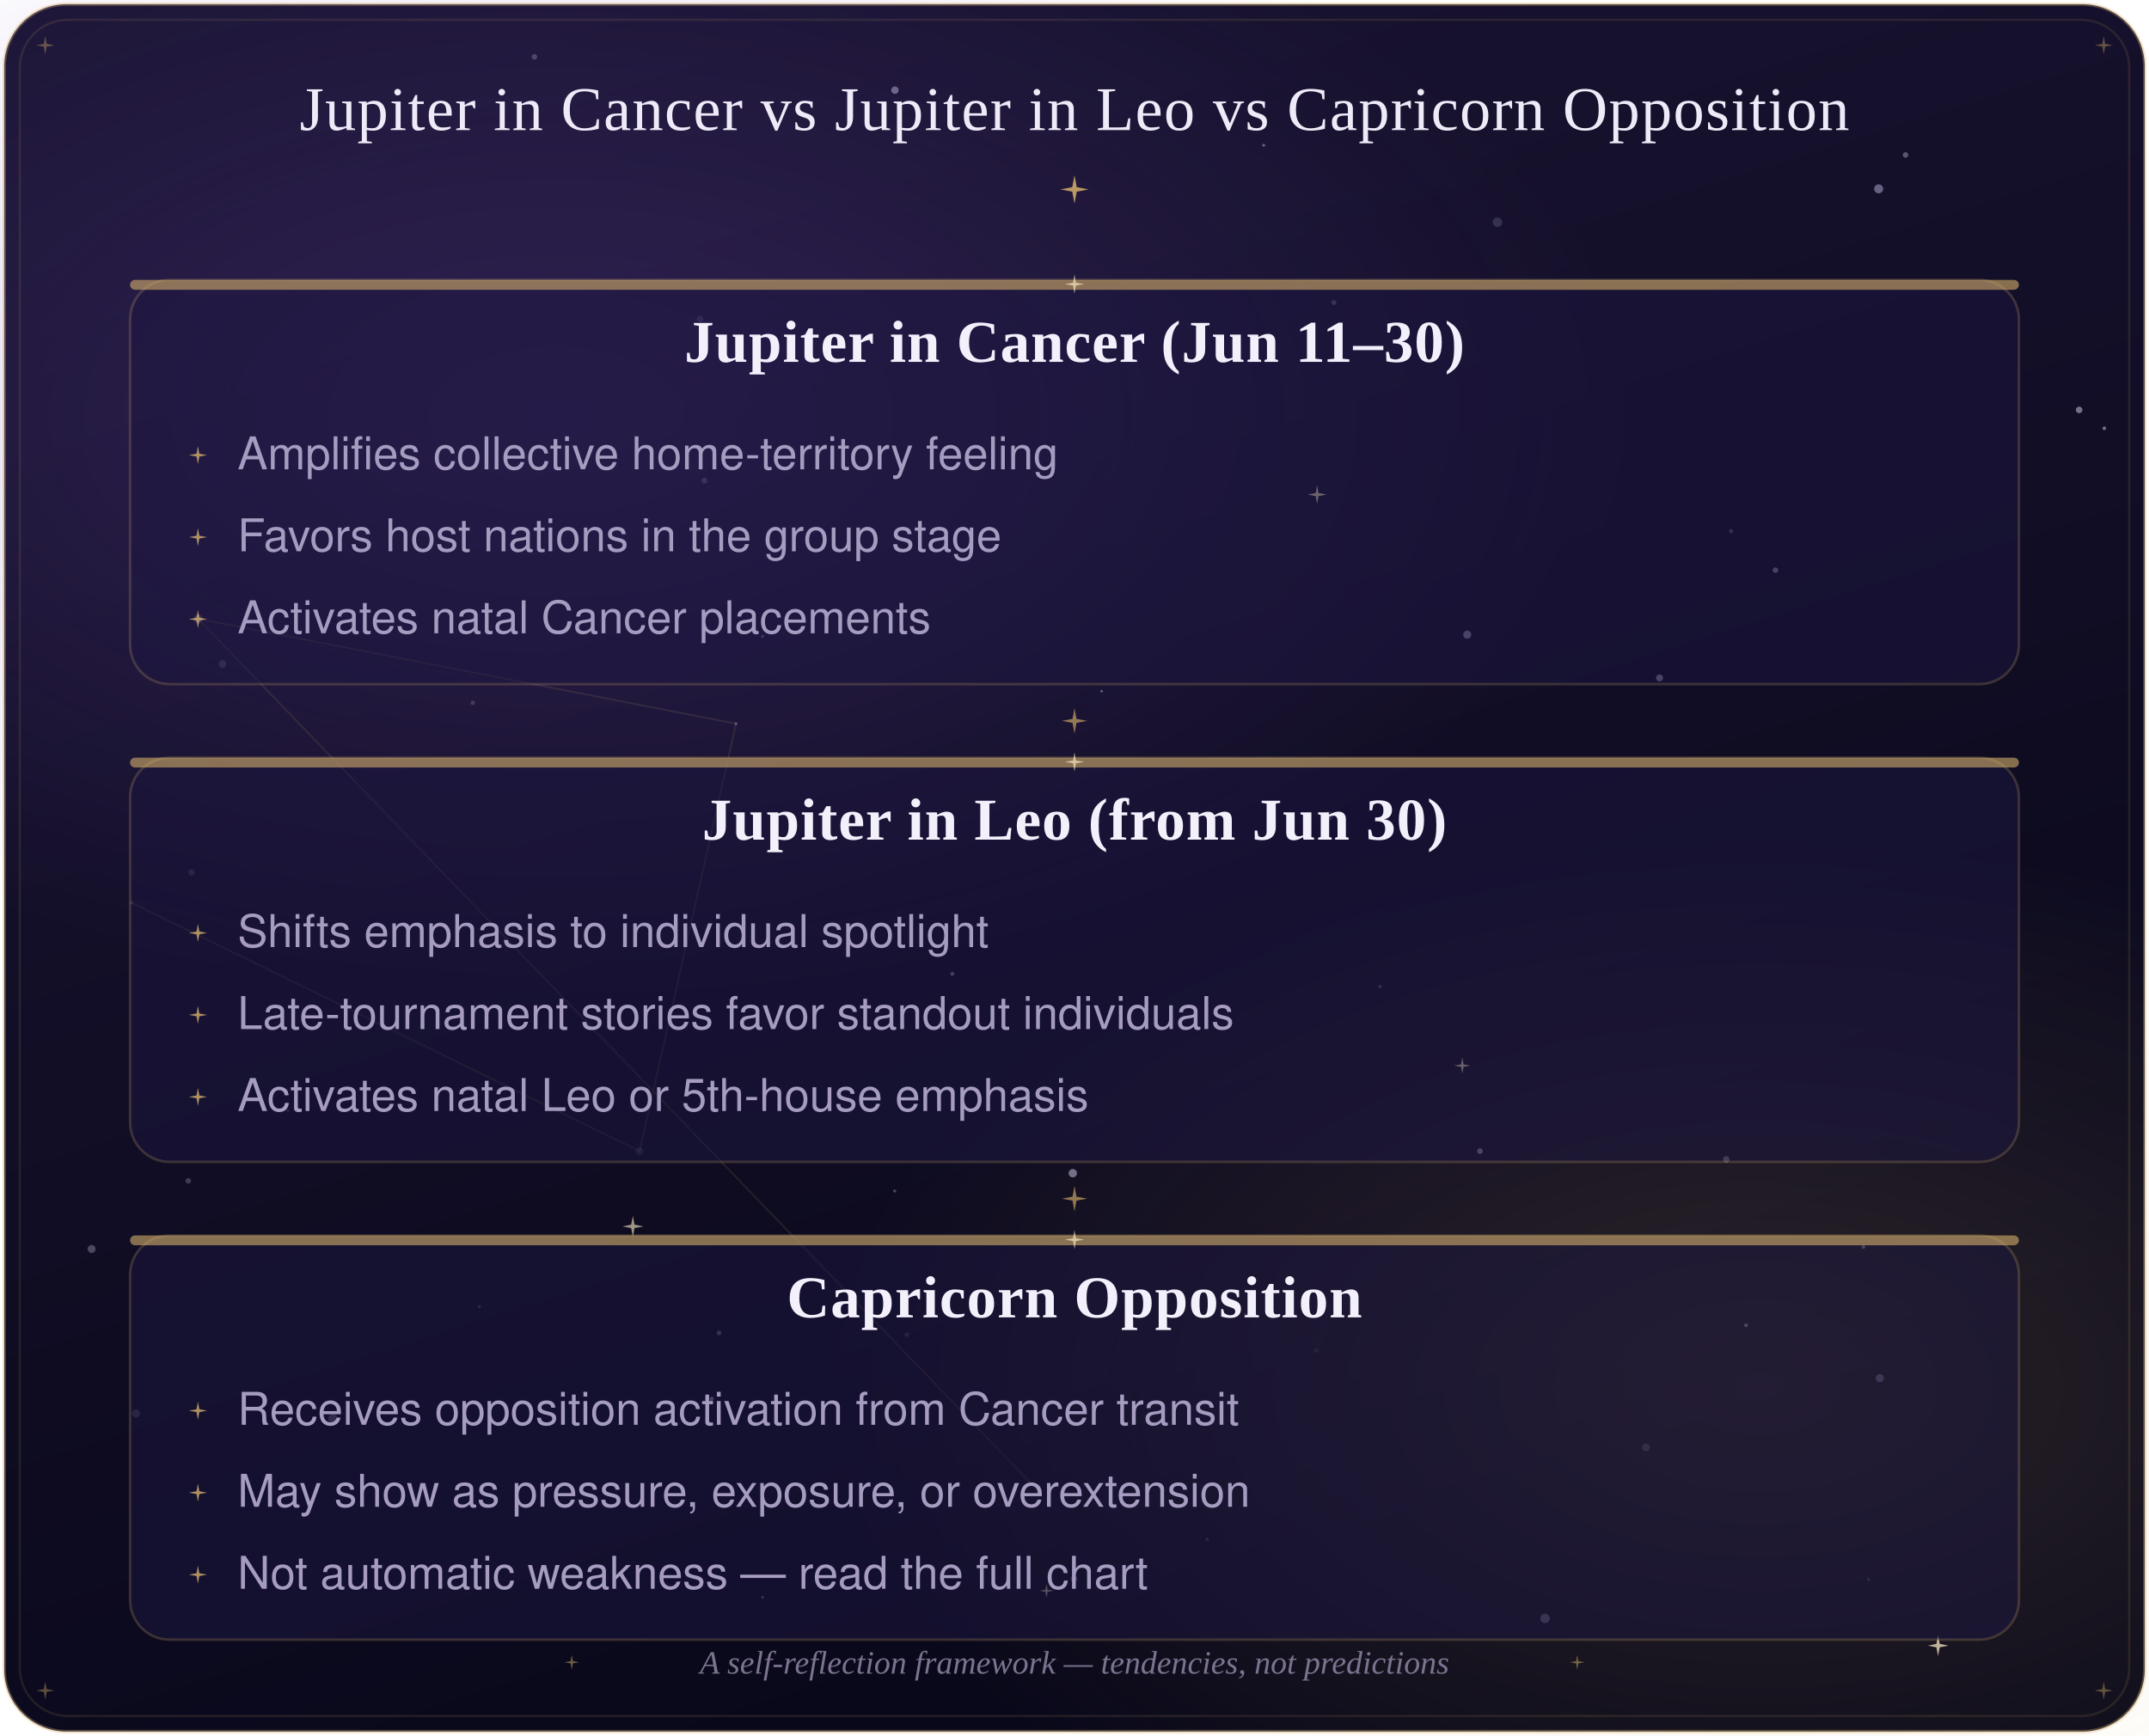
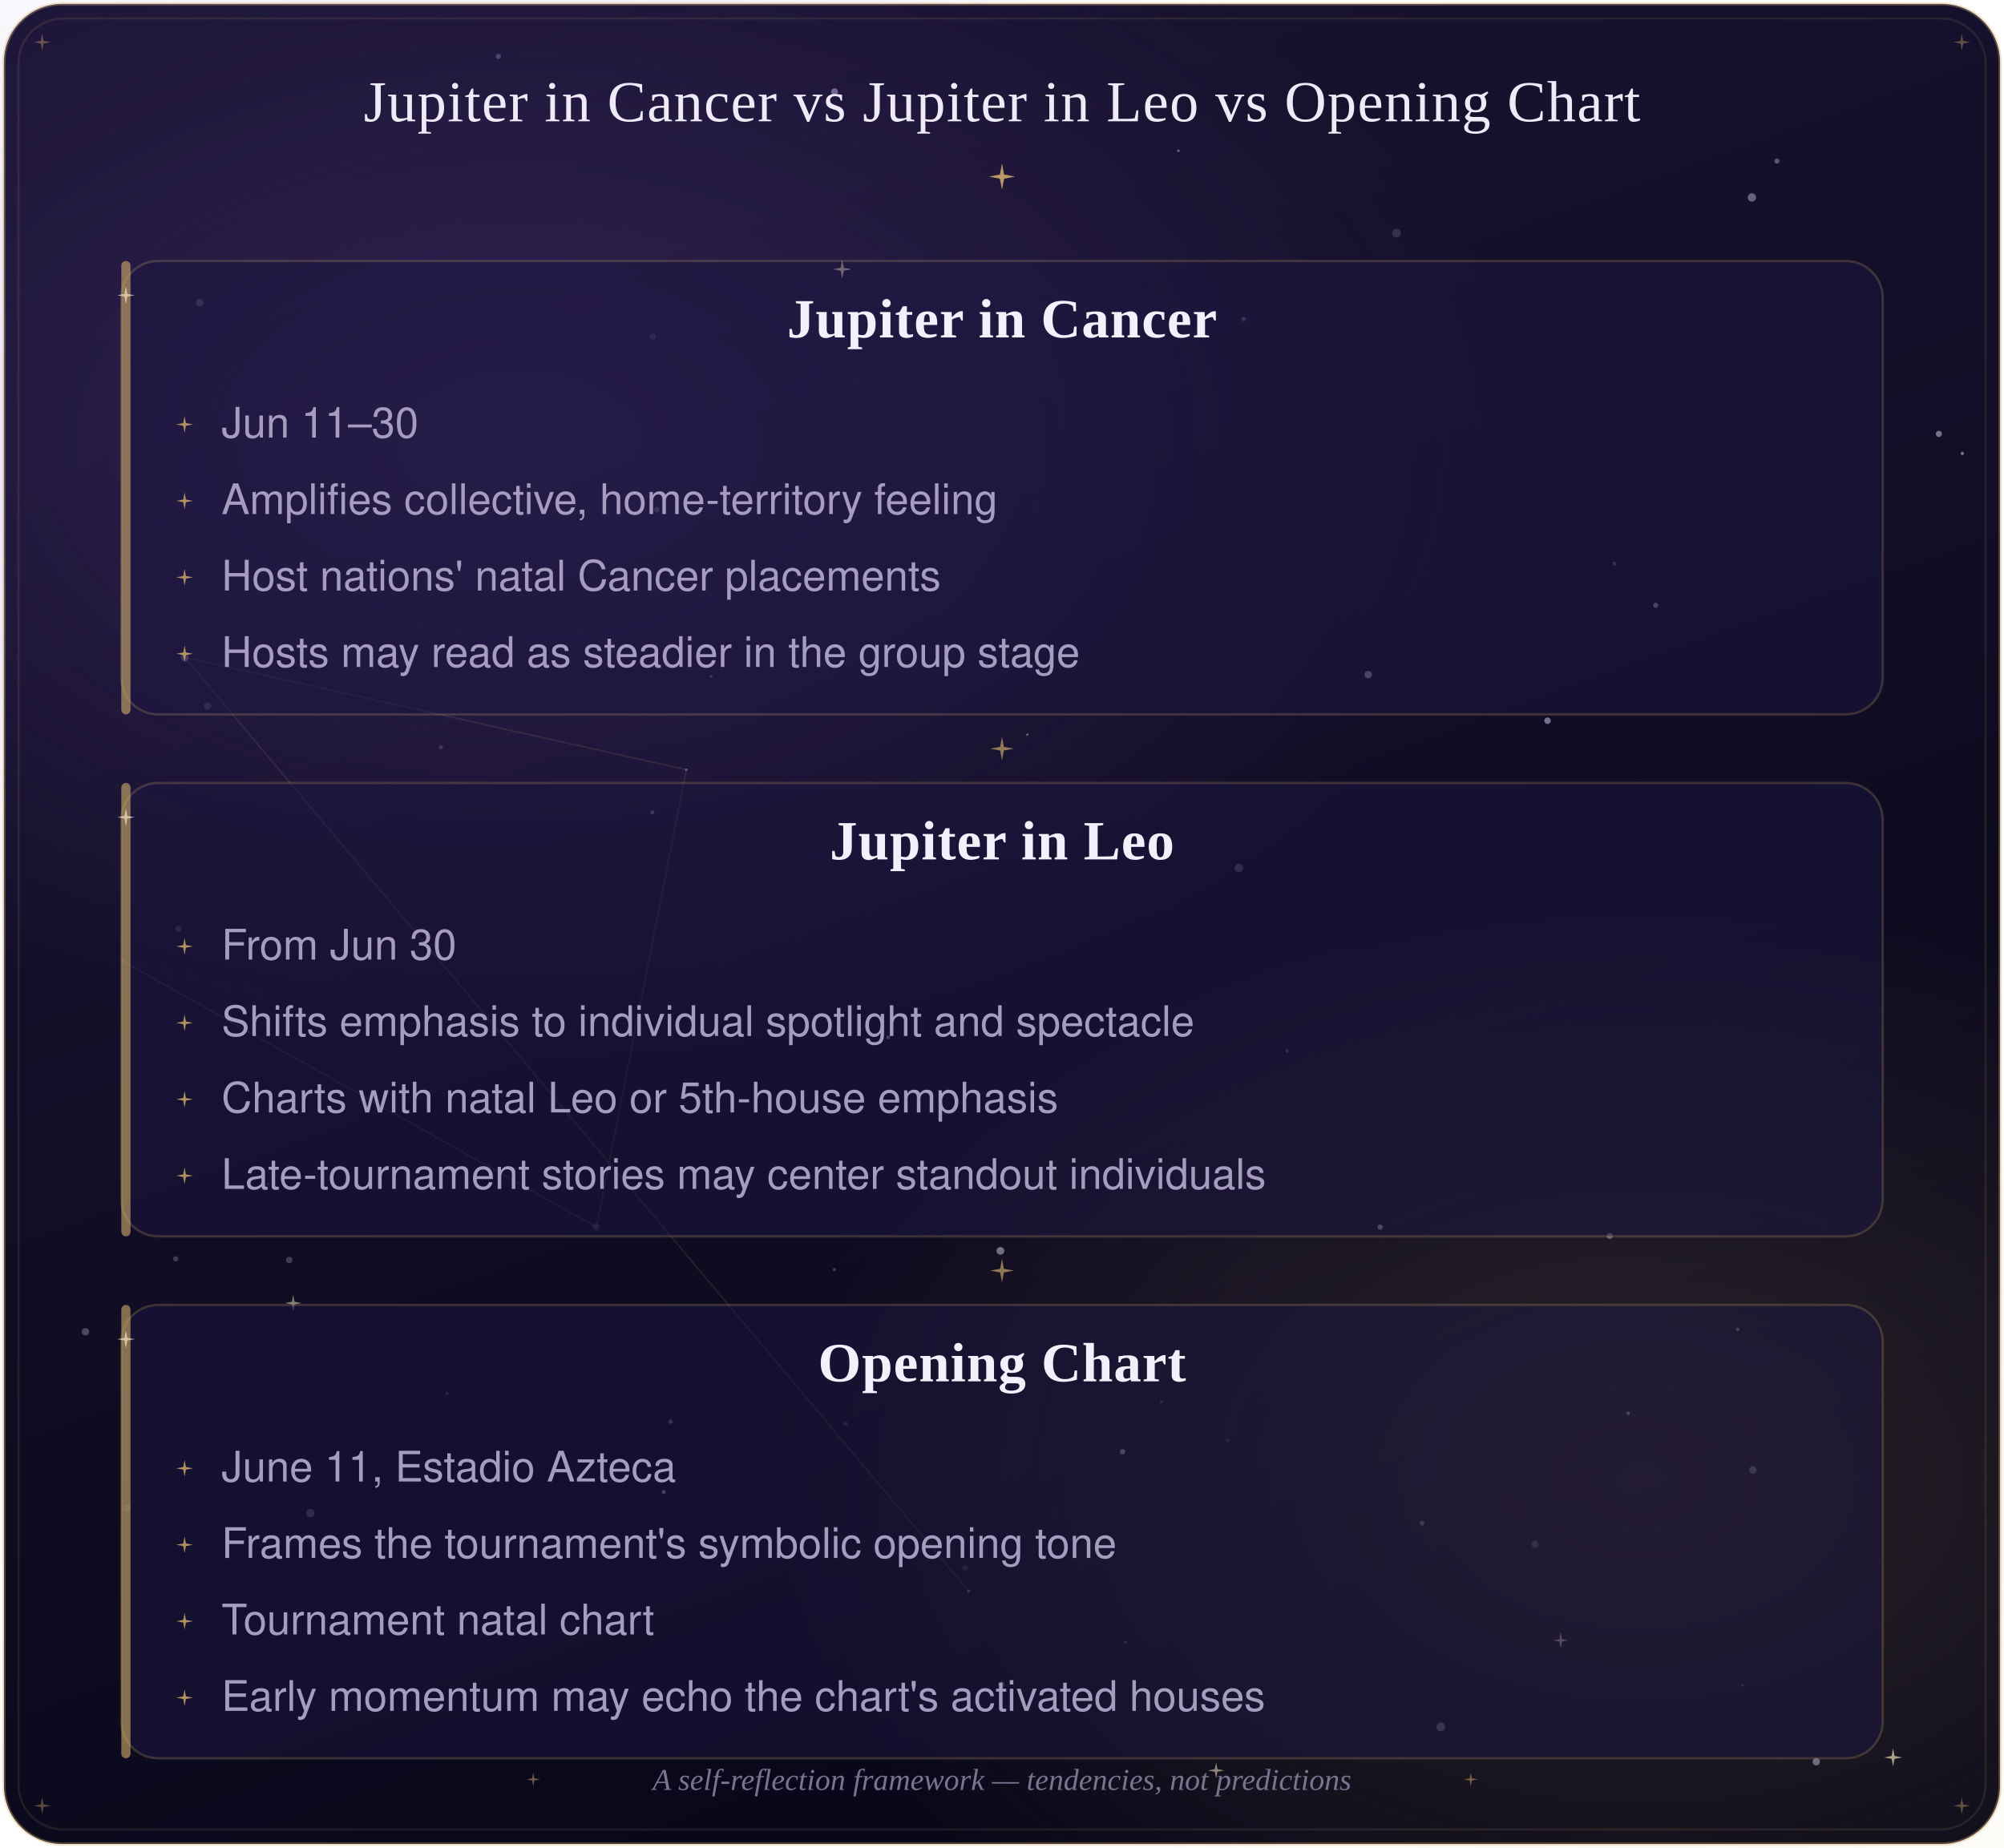
- <svg xmlns="http://www.w3.org/2000/svg" viewBox="0 0 760 614" role="img" aria-label="Jupiter in Cancer vs Jupiter in Leo vs Capricorn Opposition">
+ <svg xmlns="http://www.w3.org/2000/svg" viewBox="0 0 760 701" role="img" aria-label="Jupiter in Cancer vs Jupiter in Leo vs Opening Chart">
  <defs>
    <linearGradient id="worldcup2026astrologyprediction1en-panel" x1="0" y1="0" x2="0.4" y2="1">
      <stop offset="0" stop-color="#1a1433" />
      <stop offset="0.55" stop-color="#120e26" />
      <stop offset="1" stop-color="#09081a" />
    </linearGradient>
    <radialGradient id="worldcup2026astrologyprediction1en-foil" cx="0.42" cy="0.34" r="0.75">
      <stop offset="0" stop-color="#fbf0d2" />
      <stop offset="0.5" stop-color="#e8c882" />
      <stop offset="1" stop-color="#b8923f" />
    </radialGradient>
    <radialGradient id="worldcup2026astrologyprediction1en-glow" cx="0.5" cy="0.5" r="0.5">
      <stop offset="0" stop-color="#f6e6bf" />
      <stop offset="1" stop-color="#f6e6bf" stop-opacity="0" />
    </radialGradient>
    <radialGradient id="worldcup2026astrologyprediction1en-neb1" cx="0.5" cy="0.5" r="0.5">
      <stop offset="0" stop-color="#6f4bb0" stop-opacity="0.28" />
      <stop offset="1" stop-color="#6f4bb0" stop-opacity="0" />
    </radialGradient>
    <radialGradient id="worldcup2026astrologyprediction1en-neb2" cx="0.5" cy="0.5" r="0.5">
      <stop offset="0" stop-color="#d4af6a" stop-opacity="0.16" />
      <stop offset="1" stop-color="#d4af6a" stop-opacity="0" />
    </radialGradient>
    <linearGradient id="worldcup2026astrologyprediction1en-rule" x1="0" y1="0" x2="1" y2="0">
      <stop offset="0" stop-color="#d4af6a" stop-opacity="0" />
      <stop offset="0.5" stop-color="#d4af6a" stop-opacity="0.6" />
      <stop offset="1" stop-color="#d4af6a" stop-opacity="0" />
    </linearGradient>
  </defs>
-   <rect x="1.5" y="1.5" width="757" height="611" rx="22" fill="url(#worldcup2026astrologyprediction1en-panel)" />
-   <ellipse cx="198" cy="147" rx="380" ry="209" fill="url(#worldcup2026astrologyprediction1en-neb1)" />
-   <ellipse cx="623" cy="491" rx="334" ry="196" fill="url(#worldcup2026astrologyprediction1en-neb2)" />
-   <circle cx="446.9" cy="51.4" r="0.54" fill="#cfc8ea" opacity="0.40" />
-   <circle cx="367.4" cy="527.6" r="0.58" fill="#cfc8ea" opacity="0.34" />
-   <circle cx="32.4" cy="441.8" r="1.41" fill="#cfc8ea" opacity="0.31" />
-   <circle cx="66.6" cy="417.7" r="1.00" fill="#cfc8ea" opacity="0.24" />
-   <circle cx="660.8" cy="558.7" r="0.50" fill="#cfc8ea" opacity="0.24" />
-   <circle cx="471.7" cy="107.0" r="0.89" fill="#cfc8ea" opacity="0.32" />
-   <circle cx="465.5" cy="477.7" r="0.75" fill="#cfc8ea" opacity="0.14" />
-   <circle cx="117.7" cy="501.7" r="1.59" fill="#cfc8ea" opacity="0.29" />
-   <circle cx="316.4" cy="421.3" r="0.55" fill="#cfc8ea" opacity="0.30" />
-   <circle cx="610.5" cy="410.1" r="1.14" fill="#cfc8ea" opacity="0.42" />
-   <circle cx="254.3" cy="471.5" r="0.83" fill="#cfc8ea" opacity="0.34" />
-   <circle cx="586.9" cy="239.8" r="1.23" fill="#cfc8ea" opacity="0.53" />
-   <circle cx="101.8" cy="392.9" r="0.44" fill="#cfc8ea" opacity="0.23" />
-   <circle cx="379.4" cy="415.0" r="1.48" fill="#cfc8ea" opacity="0.51" />
-   <circle cx="70.1" cy="218.9" r="1.48" fill="#cfc8ea" opacity="0.37" />
-   <circle cx="529.6" cy="78.6" r="1.68" fill="#cfc8ea" opacity="0.17" />
-   <circle cx="744.2" cy="151.5" r="0.65" fill="#cfc8ea" opacity="0.51" />
-   <circle cx="251.7" cy="494.8" r="0.75" fill="#cfc8ea" opacity="0.51" />
-   <circle cx="546.4" cy="572.5" r="1.67" fill="#cfc8ea" opacity="0.34" />
-   <circle cx="260.3" cy="256.0" r="0.51" fill="#cfc8ea" opacity="0.32" />
-   <circle cx="169.5" cy="462.2" r="0.60" fill="#cfc8ea" opacity="0.21" />
-   <circle cx="226.2" cy="407.2" r="1.39" fill="#cfc8ea" opacity="0.14" />
-   <circle cx="673.9" cy="54.8" r="0.97" fill="#cfc8ea" opacity="0.37" />
-   <circle cx="189.0" cy="20.1" r="0.99" fill="#cfc8ea" opacity="0.26" />
-   <circle cx="612.2" cy="187.9" r="0.76" fill="#cfc8ea" opacity="0.31" />
-   <circle cx="247.6" cy="112.8" r="1.16" fill="#cfc8ea" opacity="0.18" />
-   <circle cx="518.9" cy="224.5" r="1.42" fill="#cfc8ea" opacity="0.52" />
-   <circle cx="469.8" cy="288.6" r="1.60" fill="#cfc8ea" opacity="0.29" />
-   <circle cx="664.4" cy="66.8" r="1.59" fill="#cfc8ea" opacity="0.44" />
-   <circle cx="523.4" cy="407.2" r="1.01" fill="#cfc8ea" opacity="0.53" />
-   <circle cx="269.7" cy="225.1" r="0.51" fill="#cfc8ea" opacity="0.40" />
-   <circle cx="46.5" cy="319.3" r="0.63" fill="#cfc8ea" opacity="0.19" />
-   <circle cx="426.9" cy="544.5" r="0.57" fill="#cfc8ea" opacity="0.22" />
-   <circle cx="48.1" cy="500.0" r="1.45" fill="#cfc8ea" opacity="0.21" />
-   <circle cx="316.5" cy="31.9" r="1.31" fill="#cfc8ea" opacity="0.45" />
-   <circle cx="488.1" cy="349.0" r="0.62" fill="#cfc8ea" opacity="0.28" />
-   <circle cx="269.7" cy="565.0" r="0.41" fill="#cfc8ea" opacity="0.51" />
-   <circle cx="659.0" cy="441.1" r="0.67" fill="#cfc8ea" opacity="0.47" />
-   <circle cx="627.9" cy="201.7" r="0.98" fill="#cfc8ea" opacity="0.52" />
-   <circle cx="320.7" cy="472.1" r="0.81" fill="#cfc8ea" opacity="0.18" />
-   <circle cx="389.6" cy="244.5" r="0.45" fill="#cfc8ea" opacity="0.42" />
-   <circle cx="582.1" cy="512.0" r="1.34" fill="#cfc8ea" opacity="0.24" />
-   <circle cx="78.7" cy="234.9" r="1.38" fill="#cfc8ea" opacity="0.23" />
-   <circle cx="336.8" cy="344.5" r="0.74" fill="#cfc8ea" opacity="0.45" />
-   <circle cx="440.4" cy="465.0" r="0.59" fill="#cfc8ea" opacity="0.25" />
-   <circle cx="617.5" cy="468.8" r="0.67" fill="#cfc8ea" opacity="0.52" />
-   <circle cx="249.1" cy="170.0" r="1.06" fill="#cfc8ea" opacity="0.29" />
-   <circle cx="67.7" cy="308.6" r="1.14" fill="#cfc8ea" opacity="0.19" />
-   <circle cx="167.2" cy="248.6" r="0.79" fill="#cfc8ea" opacity="0.19" />
-   <circle cx="664.8" cy="487.5" r="1.42" fill="#cfc8ea" opacity="0.35" />
-   <circle cx="735.3" cy="145.0" r="1.17" fill="#cfc8ea" opacity="0.52" />
-   <circle cx="379.8" cy="558.5" r="1.22" fill="#cfc8ea" opacity="0.31" />
-   <path d="M 685.413 578.5 L 686.0 581.5 L 689.1 582.123 L 686.0 582.7 L 685.413 585.8 L 684.8 582.7 L 681.8 582.123 L 684.8 581.5 Z" fill="#f6e6bf" opacity="0.753" />
-   <path d="M 223.834 430.1 L 224.4 433.2 L 227.6 433.837 L 224.4 434.4 L 223.834 437.6 L 223.2 434.4 L 220.1 433.837 L 223.2 433.2 Z" fill="#f6e6bf" opacity="0.62" />
-   <path d="M 465.79 171.6 L 466.3 174.4 L 469.1 174.927 L 466.3 175.5 L 465.79 178.2 L 465.3 175.5 L 462.5 174.927 L 465.3 174.4 Z" fill="#f6e6bf" opacity="0.739" />
-   <path d="M 370.11 560.2 L 370.5 562.3 L 372.6 562.695 L 370.5 563.1 L 370.11 565.2 L 369.7 563.1 L 367.6 562.695 L 369.7 562.3 Z" fill="#f6e6bf" opacity="0.54" />
-   <path d="M 517.132 374.0 L 517.6 376.5 L 520.0 376.927 L 517.6 377.4 L 517.132 379.8 L 516.7 377.4 L 514.2 376.927 L 516.7 376.5 Z" fill="#f6e6bf" opacity="0.691" />
-   <path d="M 367.4 527.6 L 70.1 218.9 L 260.3 256.0 L 226.2 407.2 L 46.5 319.3" fill="none" stroke="#d4af6a" stroke-width="0.6" opacity="0.12" />
-   <rect x="1.5" y="1.5" width="757" height="611" rx="22" fill="none" stroke="#d4af6a" stroke-opacity="0.34" stroke-width="1.2" />
-   <rect x="7" y="7" width="746" height="600" rx="17" fill="none" stroke="#d4af6a" stroke-opacity="0.12" stroke-width="0.8" />
+   <rect x="1.5" y="1.5" width="757" height="698" rx="22" fill="url(#worldcup2026astrologyprediction1en-panel)" />
+   <ellipse cx="198" cy="168" rx="380" ry="238" fill="url(#worldcup2026astrologyprediction1en-neb1)" />
+   <ellipse cx="623" cy="561" rx="334" ry="224" fill="url(#worldcup2026astrologyprediction1en-neb2)" />
+   <circle cx="446.9" cy="57.2" r="0.54" fill="#cfc8ea" opacity="0.40" />
+   <circle cx="367.4" cy="603.6" r="0.58" fill="#cfc8ea" opacity="0.34" />
+   <circle cx="32.4" cy="505.2" r="1.41" fill="#cfc8ea" opacity="0.31" />
+   <circle cx="66.6" cy="477.5" r="1.00" fill="#cfc8ea" opacity="0.24" />
+   <circle cx="660.8" cy="639.3" r="0.50" fill="#cfc8ea" opacity="0.24" />
+   <circle cx="471.7" cy="121.0" r="0.89" fill="#cfc8ea" opacity="0.32" />
+   <circle cx="465.5" cy="546.4" r="0.75" fill="#cfc8ea" opacity="0.14" />
+   <circle cx="117.7" cy="574.0" r="1.59" fill="#cfc8ea" opacity="0.29" />
+   <circle cx="316.4" cy="481.6" r="0.55" fill="#cfc8ea" opacity="0.30" />
+   <circle cx="610.5" cy="468.8" r="1.14" fill="#cfc8ea" opacity="0.42" />
+   <circle cx="254.3" cy="539.3" r="0.83" fill="#cfc8ea" opacity="0.34" />
+   <circle cx="586.9" cy="273.4" r="1.23" fill="#cfc8ea" opacity="0.53" />
+   <circle cx="101.8" cy="449.1" r="0.44" fill="#cfc8ea" opacity="0.23" />
+   <circle cx="379.4" cy="474.5" r="1.48" fill="#cfc8ea" opacity="0.51" />
+   <circle cx="70.1" cy="249.4" r="1.48" fill="#cfc8ea" opacity="0.37" />
+   <circle cx="529.6" cy="88.4" r="1.68" fill="#cfc8ea" opacity="0.17" />
+   <circle cx="744.2" cy="172.0" r="0.65" fill="#cfc8ea" opacity="0.51" />
+   <circle cx="251.7" cy="566.0" r="0.75" fill="#cfc8ea" opacity="0.51" />
+   <circle cx="546.4" cy="655.1" r="1.67" fill="#cfc8ea" opacity="0.34" />
+   <circle cx="260.3" cy="292.0" r="0.51" fill="#cfc8ea" opacity="0.32" />
+   <circle cx="169.5" cy="528.5" r="0.60" fill="#cfc8ea" opacity="0.21" />
+   <circle cx="226.2" cy="465.5" r="1.39" fill="#cfc8ea" opacity="0.14" />
+   <circle cx="673.9" cy="61.1" r="0.97" fill="#cfc8ea" opacity="0.37" />
+   <circle cx="189.0" cy="21.4" r="0.99" fill="#cfc8ea" opacity="0.26" />
+   <circle cx="612.2" cy="213.8" r="0.76" fill="#cfc8ea" opacity="0.31" />
+   <circle cx="247.6" cy="127.6" r="1.16" fill="#cfc8ea" opacity="0.18" />
+   <circle cx="518.9" cy="255.9" r="1.42" fill="#cfc8ea" opacity="0.52" />
+   <circle cx="469.8" cy="329.3" r="1.60" fill="#cfc8ea" opacity="0.29" />
+   <circle cx="664.4" cy="74.9" r="1.59" fill="#cfc8ea" opacity="0.44" />
+   <circle cx="523.4" cy="465.5" r="1.01" fill="#cfc8ea" opacity="0.53" />
+   <circle cx="269.7" cy="256.5" r="0.51" fill="#cfc8ea" opacity="0.40" />
+   <circle cx="46.5" cy="364.6" r="0.63" fill="#cfc8ea" opacity="0.19" />
+   <circle cx="426.9" cy="623.0" r="0.57" fill="#cfc8ea" opacity="0.22" />
+   <circle cx="48.1" cy="572.0" r="1.45" fill="#cfc8ea" opacity="0.21" />
+   <circle cx="316.5" cy="34.8" r="1.31" fill="#cfc8ea" opacity="0.45" />
+   <circle cx="488.1" cy="398.7" r="0.62" fill="#cfc8ea" opacity="0.28" />
+   <circle cx="269.7" cy="646.6" r="0.41" fill="#cfc8ea" opacity="0.51" />
+   <circle cx="659.0" cy="504.3" r="0.67" fill="#cfc8ea" opacity="0.47" />
+   <circle cx="627.9" cy="229.6" r="0.98" fill="#cfc8ea" opacity="0.52" />
+   <circle cx="320.7" cy="540.0" r="0.81" fill="#cfc8ea" opacity="0.18" />
+   <circle cx="389.6" cy="278.7" r="0.45" fill="#cfc8ea" opacity="0.42" />
+   <circle cx="582.1" cy="585.8" r="1.34" fill="#cfc8ea" opacity="0.24" />
+   <circle cx="78.7" cy="267.8" r="1.38" fill="#cfc8ea" opacity="0.23" />
+   <circle cx="336.8" cy="393.5" r="0.74" fill="#cfc8ea" opacity="0.45" />
+   <circle cx="440.4" cy="531.8" r="0.59" fill="#cfc8ea" opacity="0.25" />
+   <circle cx="617.5" cy="536.1" r="0.67" fill="#cfc8ea" opacity="0.52" />
+   <circle cx="249.1" cy="193.3" r="1.06" fill="#cfc8ea" opacity="0.29" />
+   <circle cx="67.7" cy="352.3" r="1.14" fill="#cfc8ea" opacity="0.19" />
+   <circle cx="167.2" cy="283.5" r="0.79" fill="#cfc8ea" opacity="0.19" />
+   <circle cx="664.8" cy="557.6" r="1.42" fill="#cfc8ea" opacity="0.35" />
+   <circle cx="735.3" cy="164.6" r="1.17" fill="#cfc8ea" opacity="0.52" />
+   <circle cx="379.8" cy="639.0" r="1.22" fill="#cfc8ea" opacity="0.31" />
+   <circle cx="688.8" cy="668.3" r="1.41" fill="#cfc8ea" opacity="0.47" />
+   <circle cx="539.3" cy="577.8" r="0.92" fill="#cfc8ea" opacity="0.38" />
+   <circle cx="425.7" cy="550.7" r="1.03" fill="#cfc8ea" opacity="0.51" />
+   <circle cx="109.7" cy="478.0" r="1.21" fill="#cfc8ea" opacity="0.25" />
+   <circle cx="366.0" cy="594.8" r="1.15" fill="#cfc8ea" opacity="0.17" />
+   <circle cx="75.8" cy="114.8" r="1.44" fill="#cfc8ea" opacity="0.25" />
+   <circle cx="247.4" cy="308.1" r="0.80" fill="#cfc8ea" opacity="0.35" />
+   <path d="M 591.905 619.2 L 592.4 621.8 L 594.9 622.26 L 592.4 622.7 L 591.905 625.3 L 591.4 622.7 L 588.9 622.26 L 591.4 621.8 Z" fill="#f6e6bf" opacity="0.518" />
+   <path d="M 717.92 663.2 L 718.5 666.1 L 721.4 666.673 L 718.5 667.2 L 717.92 670.1 L 717.4 667.2 L 714.5 666.673 L 717.4 666.1 Z" fill="#f6e6bf" opacity="0.663" />
+   <path d="M 111.177 491.2 L 111.7 493.8 L 114.3 494.294 L 111.7 494.8 L 111.177 497.4 L 110.7 494.8 L 108.1 494.294 L 110.7 493.8 Z" fill="#f6e6bf" opacity="0.514" />
+   <path d="M 461.223 668.5 L 461.7 671.1 L 464.3 671.622 L 461.7 672.1 L 461.223 674.7 L 460.7 672.1 L 458.1 671.622 L 460.7 671.1 Z" fill="#f6e6bf" opacity="0.546" />
+   <path d="M 319.396 98.6 L 320.0 101.6 L 322.9 102.119 L 320.0 102.7 L 319.396 105.7 L 318.8 102.7 L 315.9 102.119 L 318.8 101.6 Z" fill="#f6e6bf" opacity="0.781" />
+   <path d="M 367.4 603.6 L 70.1 249.4 L 260.3 292.0 L 226.2 465.5 L 46.5 364.6" fill="none" stroke="#d4af6a" stroke-width="0.6" opacity="0.12" />
+   <rect x="1.5" y="1.5" width="757" height="698" rx="22" fill="none" stroke="#d4af6a" stroke-opacity="0.34" stroke-width="1.2" />
+   <rect x="7" y="7" width="746" height="687" rx="17" fill="none" stroke="#d4af6a" stroke-opacity="0.12" stroke-width="0.8" />
  <path d="M 16 12.8 L 16.5 15.5 L 19.2 16 L 16.5 16.5 L 16 19.2 L 15.5 16.5 L 12.8 16 L 15.5 15.5 Z" fill="#d4af6a" opacity="0.4" />
  <path d="M 744 12.8 L 744.5 15.5 L 747.2 16 L 744.5 16.5 L 744 19.2 L 743.5 16.5 L 740.8 16 L 743.5 15.5 Z" fill="#d4af6a" opacity="0.4" />
-   <path d="M 16 594.8 L 16.5 597.5 L 19.2 598 L 16.5 598.5 L 16 601.2 L 15.5 598.5 L 12.8 598 L 15.5 597.5 Z" fill="#d4af6a" opacity="0.4" />
-   <path d="M 744 594.8 L 744.5 597.5 L 747.2 598 L 744.5 598.5 L 744 601.2 L 743.5 598.5 L 740.8 598 L 743.5 597.5 Z" fill="#d4af6a" opacity="0.4" />
-   <text x="380" y="46" text-anchor="middle" font-family="Georgia, 'Times New Roman', serif" font-size="22" letter-spacing="0.4" fill="#efeaf8">Jupiter in Cancer vs Jupiter in Leo vs Capricorn Opposition</text>
+   <path d="M 16 681.8 L 16.5 684.5 L 19.2 685 L 16.5 685.5 L 16 688.2 L 15.5 685.5 L 12.8 685 L 15.5 684.5 Z" fill="#d4af6a" opacity="0.4" />
+   <path d="M 744 681.8 L 744.5 684.5 L 747.2 685 L 744.5 685.5 L 744 688.2 L 743.5 685.5 L 740.8 685 L 743.5 684.5 Z" fill="#d4af6a" opacity="0.4" />
+   <text x="380" y="46" text-anchor="middle" font-family="Georgia, 'Times New Roman', serif" font-size="22" letter-spacing="0.4" fill="#efeaf8">Jupiter in Cancer vs Jupiter in Leo vs Opening Chart</text>
  <line x1="230" y1="67" x2="368" y2="67" stroke="url(#worldcup2026astrologyprediction1en-rule)" stroke-width="1" />
  <line x1="392" y1="67" x2="530" y2="67" stroke="url(#worldcup2026astrologyprediction1en-rule)" stroke-width="1" />
  <path d="M 380 62.0 L 380.8 66.2 L 385.0 67 L 380.8 67.8 L 380 72.0 L 379.2 67.8 L 375.0 67 L 379.2 66.2 Z" fill="#d4af6a" opacity="0.85" />
-   <rect x="46" y="99" width="668" height="143.0" rx="14" fill="#1d1740" fill-opacity="0.5" stroke="#d4af6a" stroke-opacity="0.22" stroke-width="0.9" />
-   <rect x="46" y="99" width="668" height="3.5" rx="1.8" fill="#d4af6a" fill-opacity="0.6" />
-   <path d="M 380 97.1 L 380.5 100.0 L 383.4 100.5 L 380.5 101.0 L 380 103.9 L 379.5 101.0 L 376.6 100.5 L 379.5 100.0 Z" fill="#f6e6bf" opacity="0.7" />
-   <text x="380" y="128.0" text-anchor="middle" font-family="Georgia, 'Times New Roman', serif" font-size="21" font-weight="700" letter-spacing="0.3" fill="#f3effb">Jupiter in Cancer (Jun 11–30)</text>
+   <rect x="46" y="99" width="668" height="172.0" rx="14" fill="#1d1740" fill-opacity="0.5" stroke="#d4af6a" stroke-opacity="0.22" stroke-width="0.9" />
+   <rect x="46" y="99" width="3.5" height="172.0" rx="1.8" fill="#d4af6a" fill-opacity="0.6" />
+   <path d="M 47.75 108.6 L 48.3 111.5 L 51.1 112 L 48.3 112.5 L 47.75 115.4 L 47.2 112.5 L 44.4 112 L 47.2 111.5 Z" fill="#f6e6bf" opacity="0.7" />
+   <text x="380" y="128.0" text-anchor="middle" font-family="Georgia, 'Times New Roman', serif" font-size="21" font-weight="700" letter-spacing="0.3" fill="#f3effb">Jupiter in Cancer</text>
  <path d="M 70 157.8 L 70.5 160.5 L 73.2 161 L 70.5 161.5 L 70 164.2 L 69.5 161.5 L 66.8 161 L 69.5 160.5 Z" fill="#d4af6a" opacity="0.8" />
-   <text x="84" y="166.0" font-family="Helvetica, Arial, sans-serif" font-size="16" fill="#a59cc0">Amplifies collective home-territory feeling</text>
+   <text x="84" y="166.0" font-family="Helvetica, Arial, sans-serif" font-size="16" fill="#a59cc0">Jun 11–30</text>
  <path d="M 70 186.8 L 70.5 189.5 L 73.2 190 L 70.5 190.5 L 70 193.2 L 69.5 190.5 L 66.8 190 L 69.5 189.5 Z" fill="#d4af6a" opacity="0.8" />
-   <text x="84" y="195.0" font-family="Helvetica, Arial, sans-serif" font-size="16" fill="#a59cc0">Favors host nations in the group stage</text>
+   <text x="84" y="195.0" font-family="Helvetica, Arial, sans-serif" font-size="16" fill="#a59cc0">Amplifies collective, home-territory feeling</text>
  <path d="M 70 215.8 L 70.5 218.5 L 73.2 219 L 70.5 219.5 L 70 222.2 L 69.5 219.5 L 66.8 219 L 69.5 218.5 Z" fill="#d4af6a" opacity="0.8" />
-   <text x="84" y="224.0" font-family="Helvetica, Arial, sans-serif" font-size="16" fill="#a59cc0">Activates natal Cancer placements</text>
-   <path d="M 380 250.5 L 380.7 254.3 L 384.5 255 L 380.7 255.7 L 380 259.5 L 379.3 255.7 L 375.5 255 L 379.3 254.3 Z" fill="#d4af6a" opacity="0.65" />
-   <rect x="46" y="268" width="668" height="143.0" rx="14" fill="#1d1740" fill-opacity="0.5" stroke="#d4af6a" stroke-opacity="0.22" stroke-width="0.9" />
-   <rect x="46" y="268" width="668" height="3.5" rx="1.8" fill="#d4af6a" fill-opacity="0.6" />
-   <path d="M 380 266.1 L 380.5 269.0 L 383.4 269.5 L 380.5 270.0 L 380 272.9 L 379.5 270.0 L 376.6 269.5 L 379.5 269.0 Z" fill="#f6e6bf" opacity="0.7" />
-   <text x="380" y="297.0" text-anchor="middle" font-family="Georgia, 'Times New Roman', serif" font-size="21" font-weight="700" letter-spacing="0.3" fill="#f3effb">Jupiter in Leo (from Jun 30)</text>
-   <path d="M 70 326.8 L 70.5 329.5 L 73.2 330 L 70.5 330.5 L 70 333.2 L 69.5 330.5 L 66.8 330 L 69.5 329.5 Z" fill="#d4af6a" opacity="0.8" />
-   <text x="84" y="335.0" font-family="Helvetica, Arial, sans-serif" font-size="16" fill="#a59cc0">Shifts emphasis to individual spotlight</text>
+   <text x="84" y="224.0" font-family="Helvetica, Arial, sans-serif" font-size="16" fill="#a59cc0">Host nations' natal Cancer placements</text>
+   <path d="M 70 244.8 L 70.5 247.5 L 73.2 248 L 70.5 248.5 L 70 251.2 L 69.5 248.5 L 66.8 248 L 69.5 247.5 Z" fill="#d4af6a" opacity="0.8" />
+   <text x="84" y="253.0" font-family="Helvetica, Arial, sans-serif" font-size="16" fill="#a59cc0">Hosts may read as steadier in the group stage</text>
+   <path d="M 380 279.5 L 380.7 283.3 L 384.5 284 L 380.7 284.7 L 380 288.5 L 379.3 284.7 L 375.5 284 L 379.3 283.3 Z" fill="#d4af6a" opacity="0.65" />
+   <rect x="46" y="297" width="668" height="172.0" rx="14" fill="#1d1740" fill-opacity="0.5" stroke="#d4af6a" stroke-opacity="0.22" stroke-width="0.9" />
+   <rect x="46" y="297" width="3.5" height="172.0" rx="1.8" fill="#d4af6a" fill-opacity="0.6" />
+   <path d="M 47.75 306.6 L 48.3 309.5 L 51.1 310 L 48.3 310.5 L 47.75 313.4 L 47.2 310.5 L 44.4 310 L 47.2 309.5 Z" fill="#f6e6bf" opacity="0.7" />
+   <text x="380" y="326.0" text-anchor="middle" font-family="Georgia, 'Times New Roman', serif" font-size="21" font-weight="700" letter-spacing="0.3" fill="#f3effb">Jupiter in Leo</text>
  <path d="M 70 355.8 L 70.5 358.5 L 73.2 359 L 70.5 359.5 L 70 362.2 L 69.5 359.5 L 66.8 359 L 69.5 358.5 Z" fill="#d4af6a" opacity="0.8" />
-   <text x="84" y="364.0" font-family="Helvetica, Arial, sans-serif" font-size="16" fill="#a59cc0">Late-tournament stories favor standout individuals</text>
+   <text x="84" y="364.0" font-family="Helvetica, Arial, sans-serif" font-size="16" fill="#a59cc0">From Jun 30</text>
  <path d="M 70 384.8 L 70.5 387.5 L 73.2 388 L 70.5 388.5 L 70 391.2 L 69.5 388.5 L 66.8 388 L 69.5 387.5 Z" fill="#d4af6a" opacity="0.8" />
-   <text x="84" y="393.0" font-family="Helvetica, Arial, sans-serif" font-size="16" fill="#a59cc0">Activates natal Leo or 5th-house emphasis</text>
-   <path d="M 380 419.5 L 380.7 423.3 L 384.5 424 L 380.7 424.7 L 380 428.5 L 379.3 424.7 L 375.5 424 L 379.3 423.3 Z" fill="#d4af6a" opacity="0.65" />
-   <rect x="46" y="437" width="668" height="143.0" rx="14" fill="#1d1740" fill-opacity="0.5" stroke="#d4af6a" stroke-opacity="0.22" stroke-width="0.9" />
-   <rect x="46" y="437" width="668" height="3.5" rx="1.8" fill="#d4af6a" fill-opacity="0.6" />
-   <path d="M 380 435.1 L 380.5 438.0 L 383.4 438.5 L 380.5 439.0 L 380 441.9 L 379.5 439.0 L 376.6 438.5 L 379.5 438.0 Z" fill="#f6e6bf" opacity="0.7" />
-   <text x="380" y="466.0" text-anchor="middle" font-family="Georgia, 'Times New Roman', serif" font-size="21" font-weight="700" letter-spacing="0.3" fill="#f3effb">Capricorn Opposition</text>
-   <path d="M 70 495.8 L 70.5 498.5 L 73.2 499 L 70.5 499.5 L 70 502.2 L 69.5 499.5 L 66.8 499 L 69.5 498.5 Z" fill="#d4af6a" opacity="0.8" />
-   <text x="84" y="504.0" font-family="Helvetica, Arial, sans-serif" font-size="16" fill="#a59cc0">Receives opposition activation from Cancer transit</text>
-   <path d="M 70 524.8 L 70.5 527.5 L 73.2 528 L 70.5 528.5 L 70 531.2 L 69.5 528.5 L 66.8 528 L 69.5 527.5 Z" fill="#d4af6a" opacity="0.8" />
-   <text x="84" y="533.0" font-family="Helvetica, Arial, sans-serif" font-size="16" fill="#a59cc0">May show as pressure, exposure, or overextension</text>
+   <text x="84" y="393.0" font-family="Helvetica, Arial, sans-serif" font-size="16" fill="#a59cc0">Shifts emphasis to individual spotlight and spectacle</text>
+   <path d="M 70 413.8 L 70.5 416.5 L 73.2 417 L 70.5 417.5 L 70 420.2 L 69.5 417.5 L 66.8 417 L 69.5 416.5 Z" fill="#d4af6a" opacity="0.8" />
+   <text x="84" y="422.0" font-family="Helvetica, Arial, sans-serif" font-size="16" fill="#a59cc0">Charts with natal Leo or 5th-house emphasis</text>
+   <path d="M 70 442.8 L 70.5 445.5 L 73.2 446 L 70.5 446.5 L 70 449.2 L 69.5 446.5 L 66.8 446 L 69.5 445.5 Z" fill="#d4af6a" opacity="0.8" />
+   <text x="84" y="451.0" font-family="Helvetica, Arial, sans-serif" font-size="16" fill="#a59cc0">Late-tournament stories may center standout individuals</text>
+   <path d="M 380 477.5 L 380.7 481.3 L 384.5 482 L 380.7 482.7 L 380 486.5 L 379.3 482.7 L 375.5 482 L 379.3 481.3 Z" fill="#d4af6a" opacity="0.65" />
+   <rect x="46" y="495" width="668" height="172.0" rx="14" fill="#1d1740" fill-opacity="0.5" stroke="#d4af6a" stroke-opacity="0.22" stroke-width="0.9" />
+   <rect x="46" y="495" width="3.5" height="172.0" rx="1.8" fill="#d4af6a" fill-opacity="0.6" />
+   <path d="M 47.75 504.6 L 48.3 507.5 L 51.1 508 L 48.3 508.5 L 47.75 511.4 L 47.2 508.5 L 44.4 508 L 47.2 507.5 Z" fill="#f6e6bf" opacity="0.7" />
+   <text x="380" y="524.0" text-anchor="middle" font-family="Georgia, 'Times New Roman', serif" font-size="21" font-weight="700" letter-spacing="0.3" fill="#f3effb">Opening Chart</text>
  <path d="M 70 553.8 L 70.5 556.5 L 73.2 557 L 70.5 557.5 L 70 560.2 L 69.5 557.5 L 66.8 557 L 69.5 556.5 Z" fill="#d4af6a" opacity="0.8" />
-   <text x="84" y="562.0" font-family="Helvetica, Arial, sans-serif" font-size="16" fill="#a59cc0">Not automatic weakness — read the full chart</text>
-   <path d="M 202.227 585.4 L 202.6 587.6 L 204.8 588 L 202.6 588.4 L 202.227 590.6 L 201.8 588.4 L 199.6 588 L 201.8 587.6 Z" fill="#d4af6a" opacity="0.5" />
-   <text x="380" y="592" text-anchor="middle" font-family="Georgia, 'Times New Roman', serif" font-style="italic" font-size="11.5" fill="#7b738f">A self-reflection framework — tendencies, not predictions</text>
-   <path d="M 557.773 585.4 L 558.2 587.6 L 560.4 588 L 558.2 588.4 L 557.773 590.6 L 557.4 588.4 L 555.2 588 L 557.4 587.6 Z" fill="#d4af6a" opacity="0.5" />
+   <text x="84" y="562.0" font-family="Helvetica, Arial, sans-serif" font-size="16" fill="#a59cc0">June 11, Estadio Azteca</text>
+   <path d="M 70 582.8 L 70.5 585.5 L 73.2 586 L 70.5 586.5 L 70 589.2 L 69.5 586.5 L 66.8 586 L 69.5 585.5 Z" fill="#d4af6a" opacity="0.8" />
+   <text x="84" y="591.0" font-family="Helvetica, Arial, sans-serif" font-size="16" fill="#a59cc0">Frames the tournament's symbolic opening tone</text>
+   <path d="M 70 611.8 L 70.5 614.5 L 73.2 615 L 70.5 615.5 L 70 618.2 L 69.5 615.5 L 66.8 615 L 69.5 614.5 Z" fill="#d4af6a" opacity="0.8" />
+   <text x="84" y="620.0" font-family="Helvetica, Arial, sans-serif" font-size="16" fill="#a59cc0">Tournament natal chart</text>
+   <path d="M 70 640.8 L 70.5 643.5 L 73.2 644 L 70.5 644.5 L 70 647.2 L 69.5 644.5 L 66.8 644 L 69.5 643.5 Z" fill="#d4af6a" opacity="0.8" />
+   <text x="84" y="649.0" font-family="Helvetica, Arial, sans-serif" font-size="16" fill="#a59cc0">Early momentum may echo the chart's activated houses</text>
+   <path d="M 202.227 672.4 L 202.6 674.6 L 204.8 675 L 202.6 675.4 L 202.227 677.6 L 201.8 675.4 L 199.6 675 L 201.8 674.6 Z" fill="#d4af6a" opacity="0.5" />
+   <text x="380" y="679" text-anchor="middle" font-family="Georgia, 'Times New Roman', serif" font-style="italic" font-size="11.5" fill="#7b738f">A self-reflection framework — tendencies, not predictions</text>
+   <path d="M 557.773 672.4 L 558.2 674.6 L 560.4 675 L 558.2 675.4 L 557.773 677.6 L 557.4 675.4 L 555.2 675 L 557.4 674.6 Z" fill="#d4af6a" opacity="0.5" />
</svg>
